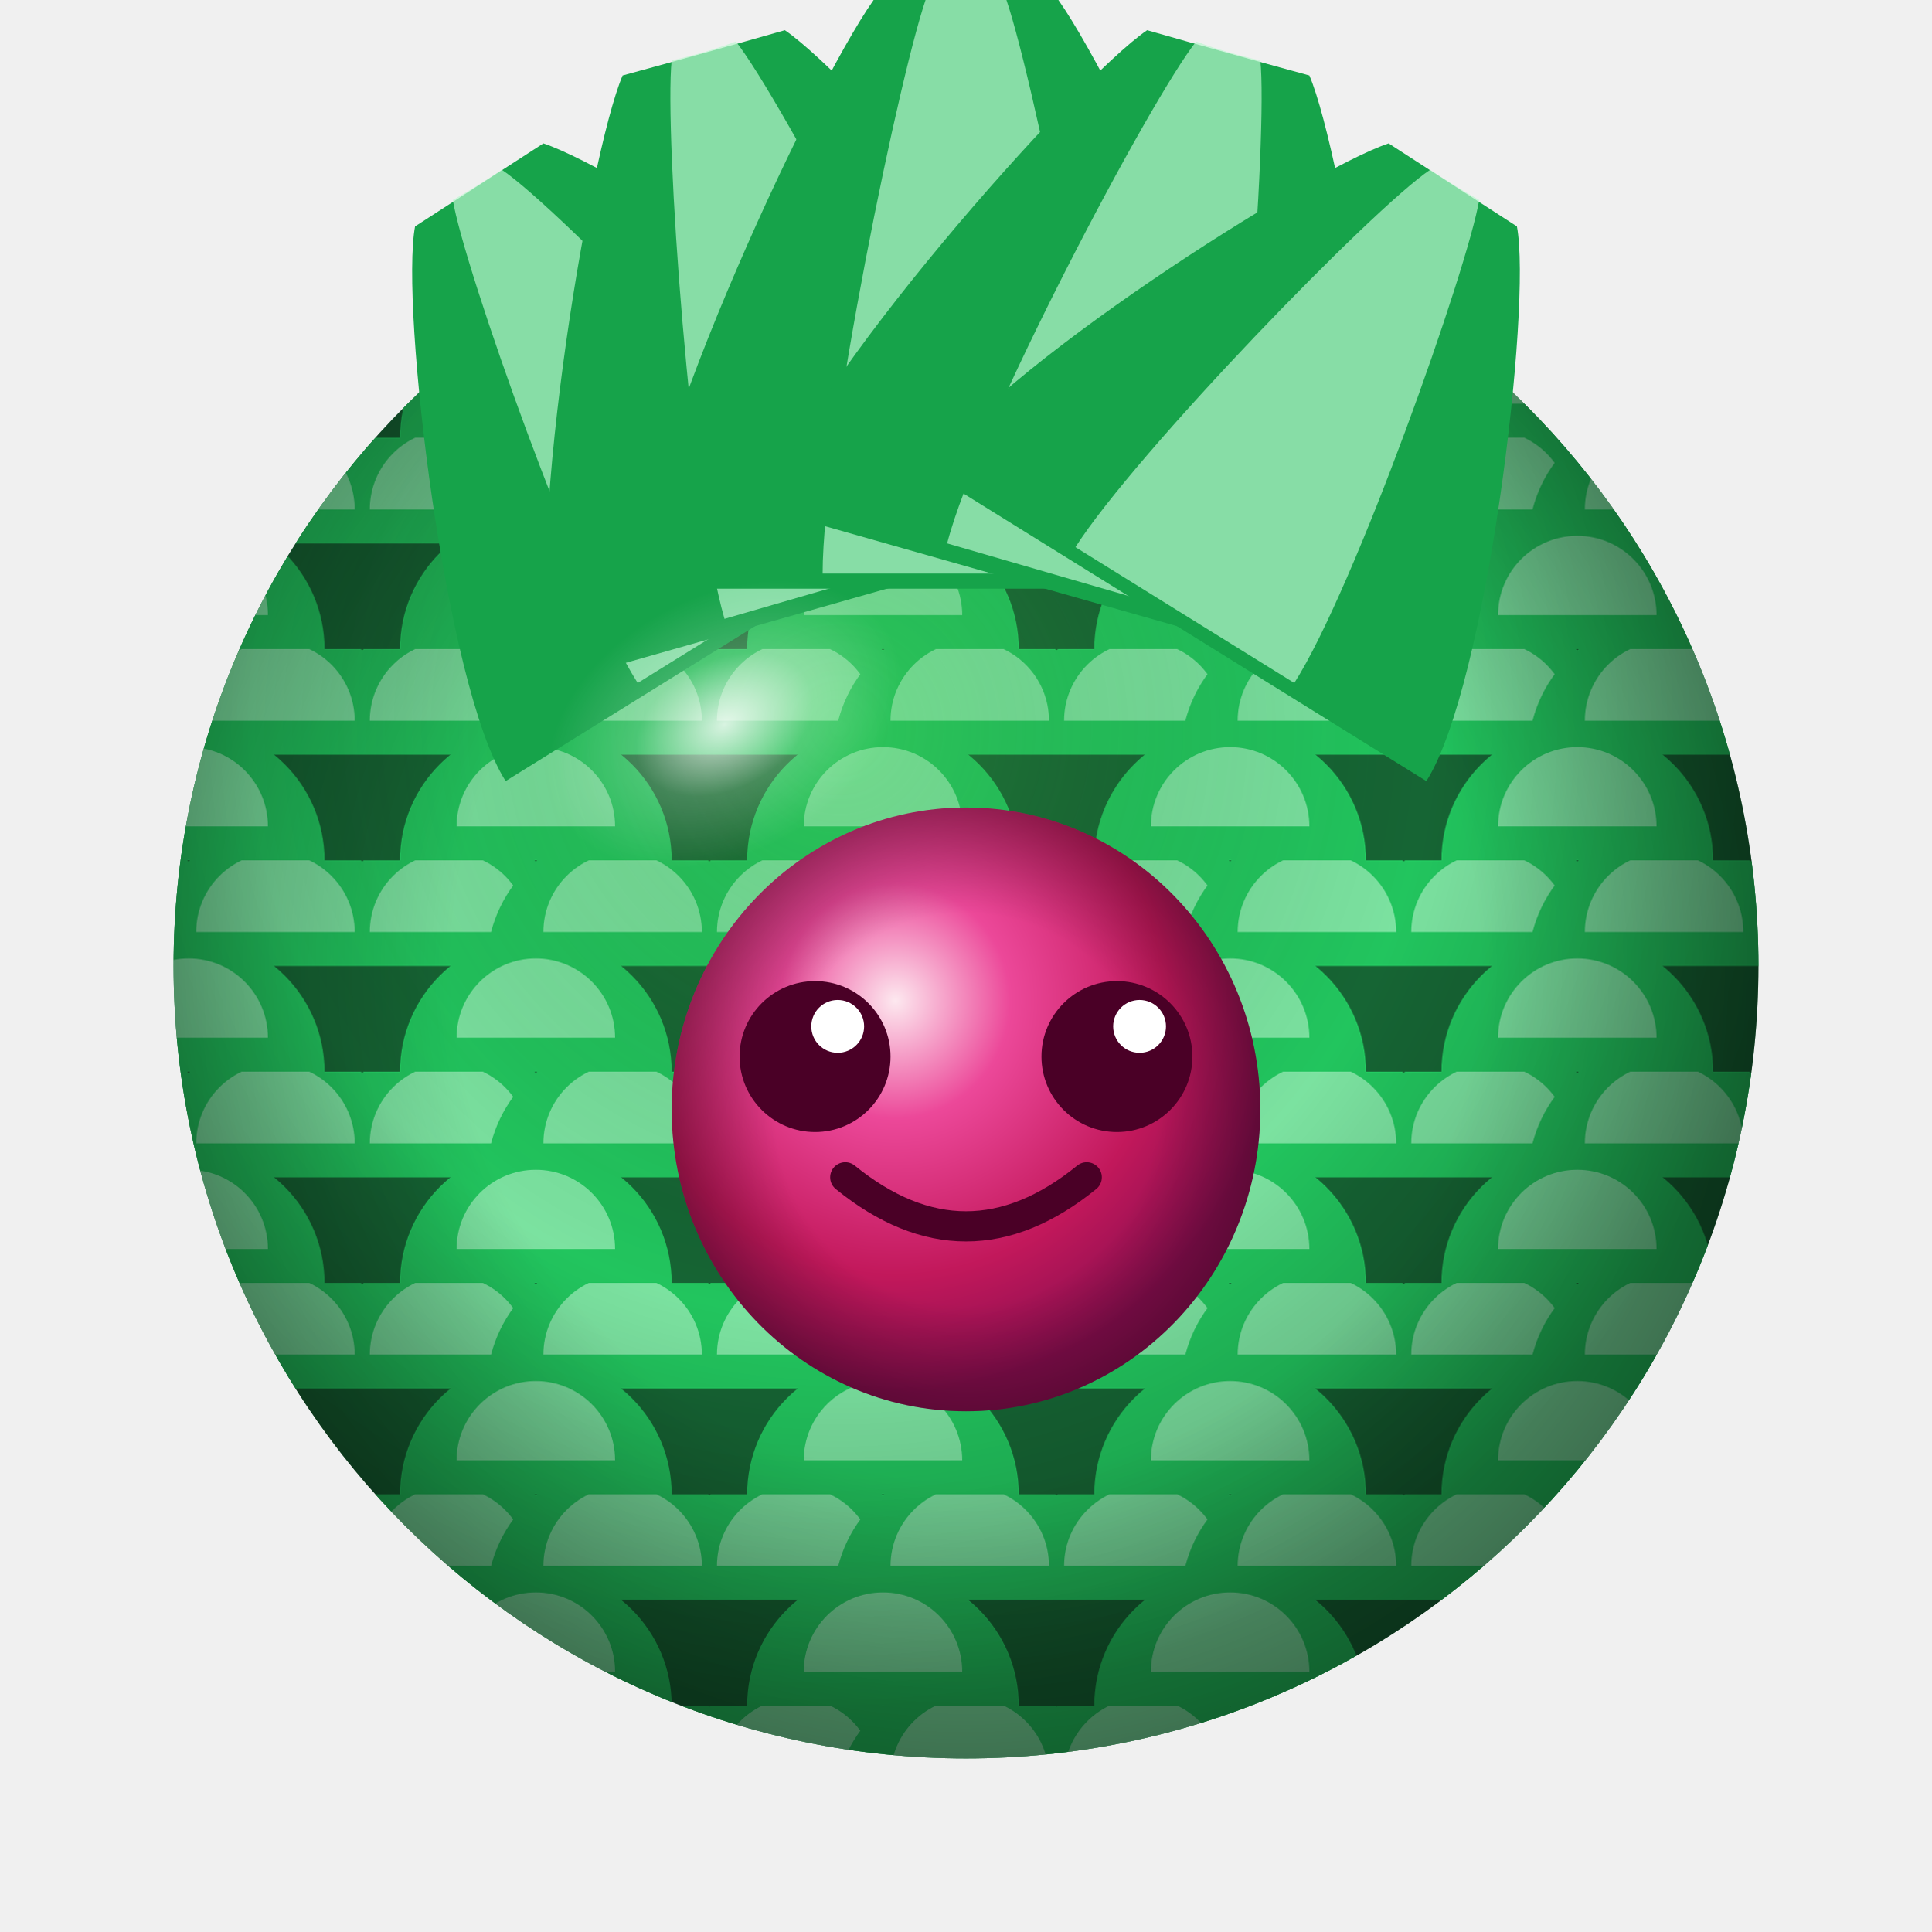
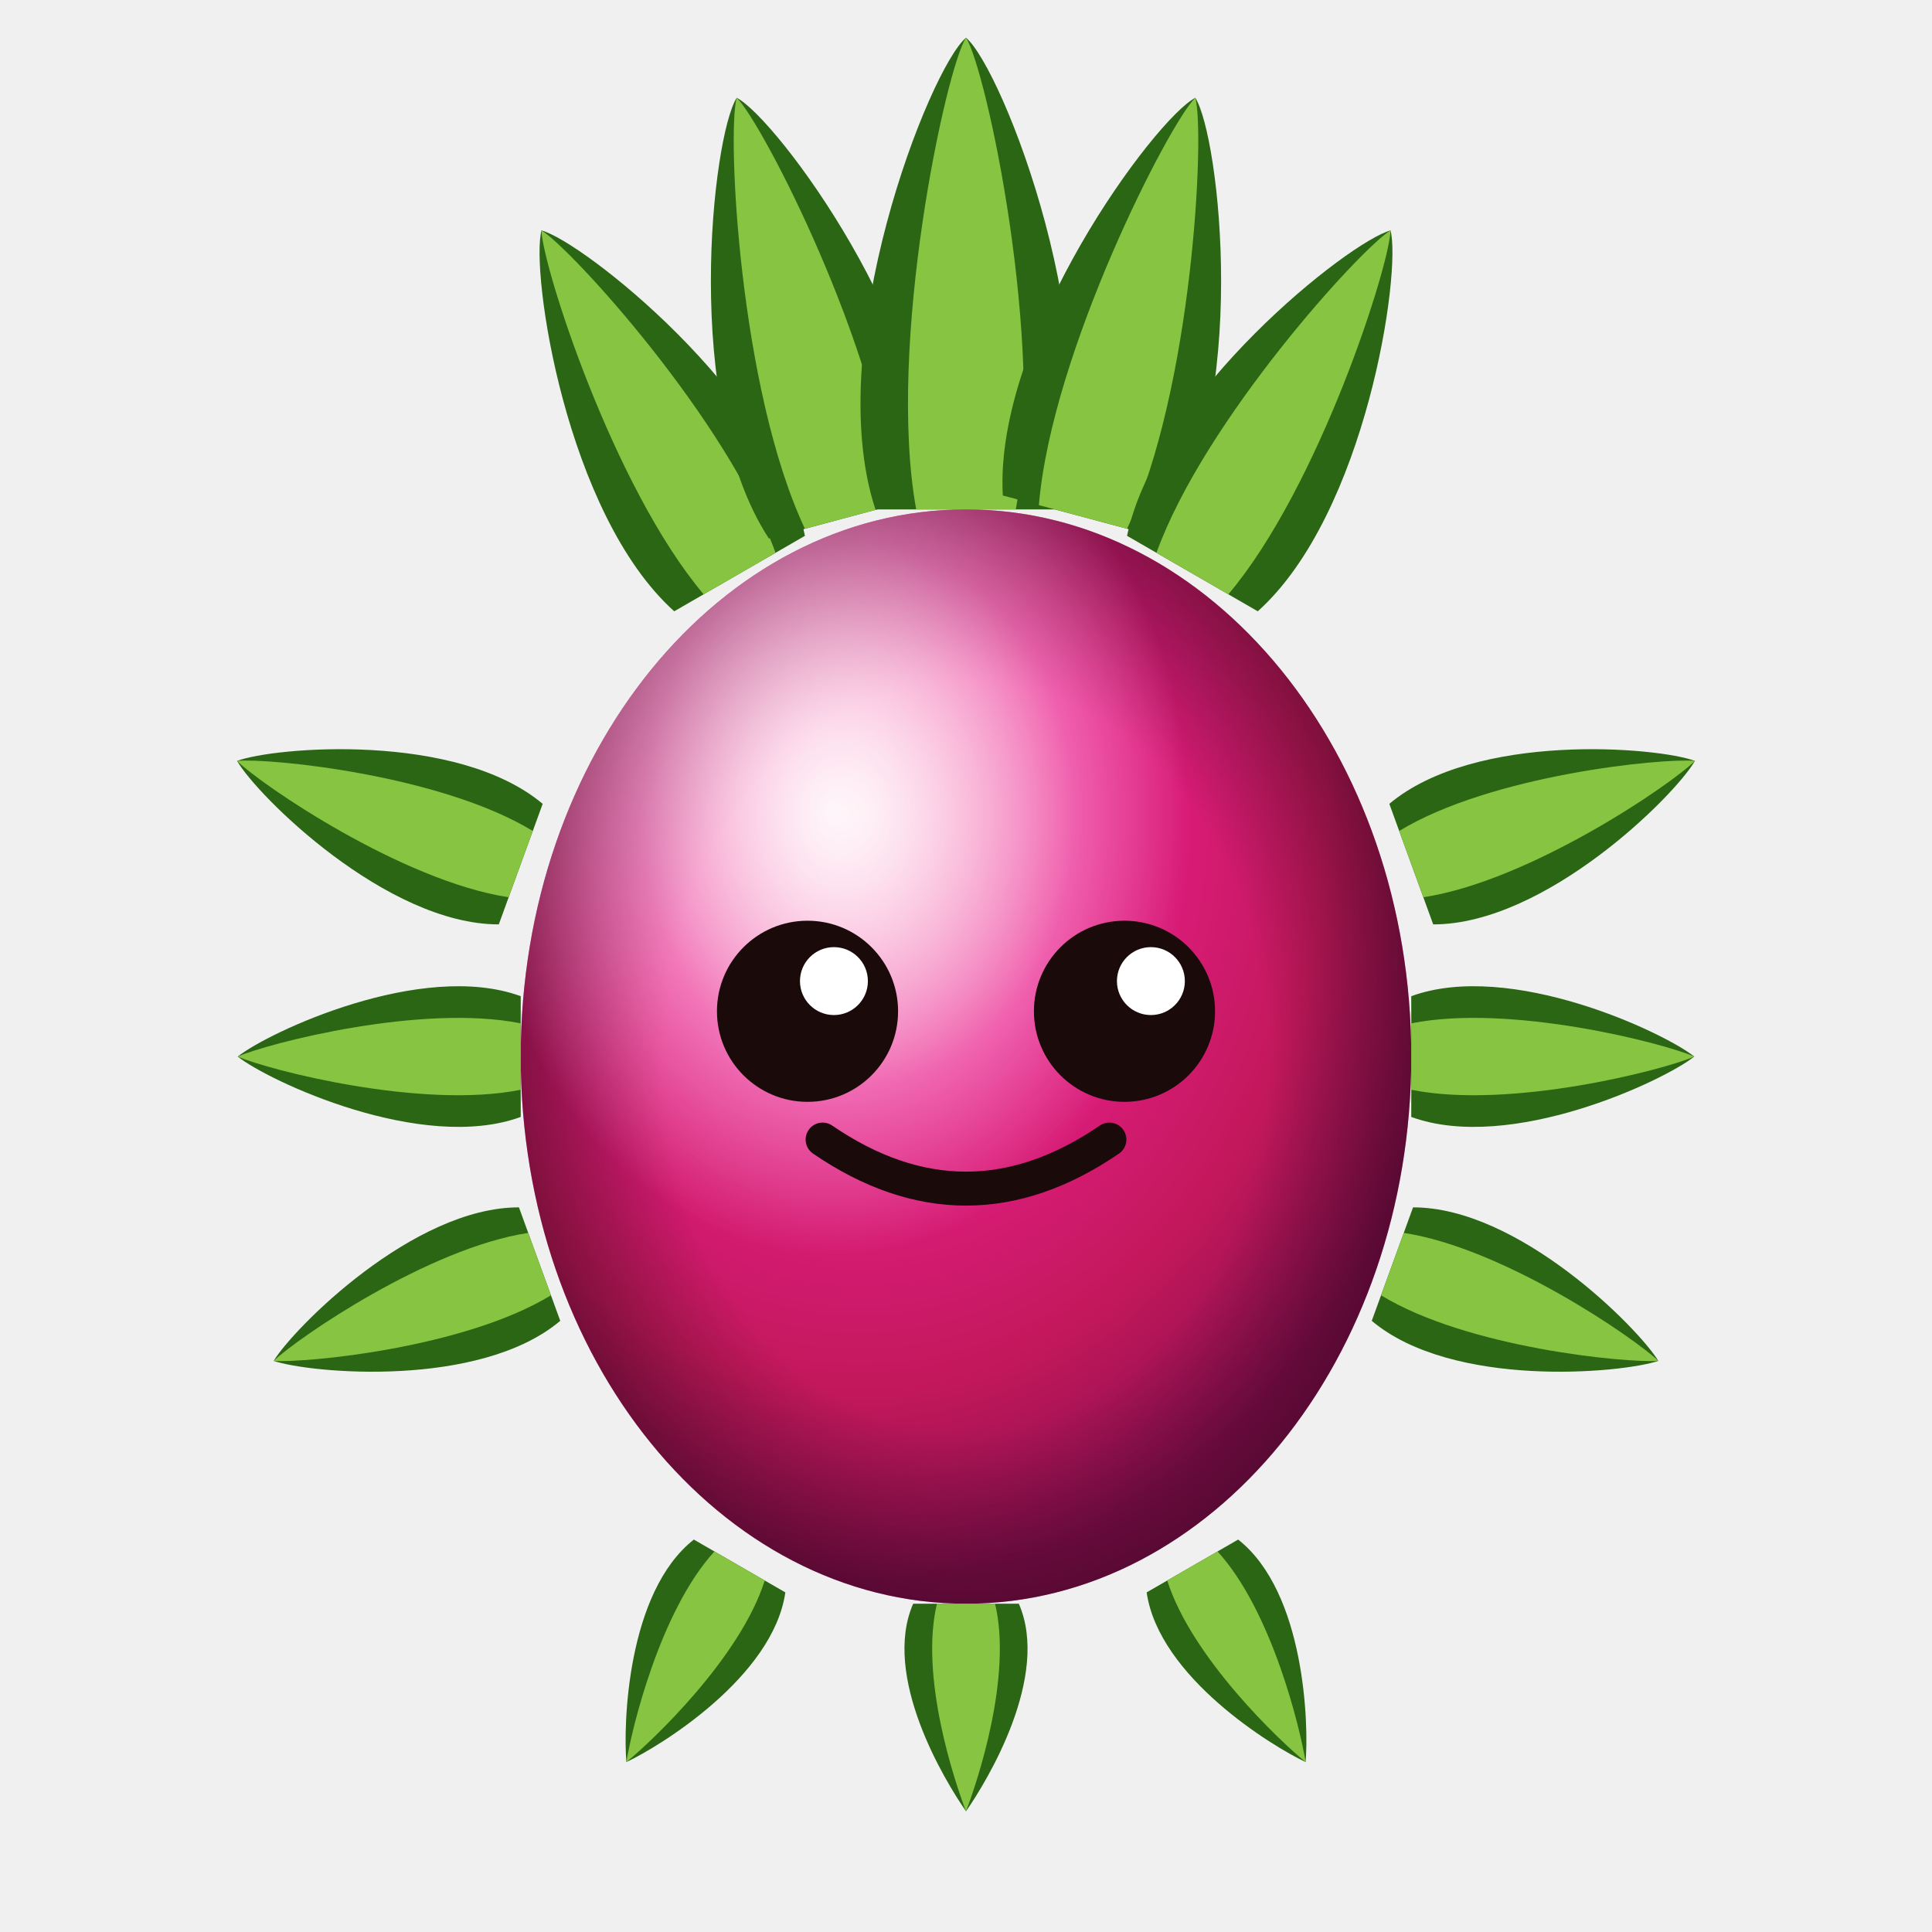
- <svg xmlns="http://www.w3.org/2000/svg" viewBox="0 0 512 512" width="512" height="512">
+ <svg xmlns="http://www.w3.org/2000/svg" width="512" height="512" viewBox="0 0 512 512">
  <defs>
-     <clipPath id="bc">
-       <circle cx="256" cy="256" r="210" />
-     </clipPath>
-     <pattern id="scales" x="4" y="4" width="92" height="56" patternUnits="userSpaceOnUse">
-       <path d="M -13,28 A 36,36 0 0,1 59,28 Z" fill="#22c55e" />
-       <path d="M 2,19 A 21,21 0 0,1 44,19 Z" fill="#bbf7d0" opacity="0.58" />
-       <path d="M 33,28 A 36,36 0 0,1 105,28 Z" fill="#22c55e" />
-       <path d="M 48,19 A 21,21 0 0,1 90,19 Z" fill="#bbf7d0" opacity="0.58" />
-       <path d="M 10,56 A 36,36 0 0,1 82,56 Z" fill="#22c55e" />
-       <path d="M 25,47 A 21,21 0 0,1 67,47 Z" fill="#bbf7d0" opacity="0.58" />
-     </pattern>
-     <radialGradient id="face" cx="38%" cy="32%" r="65%" fx="38%" fy="32%">
-       <stop offset="0%" stop-color="#fde8ef" />
-       <stop offset="30%" stop-color="#ec4899" />
-       <stop offset="70%" stop-color="#c2185b" />
+     <radialGradient id="body" cx="38%" cy="28%" r="70%" fx="38%" fy="28%">
+       <stop offset="0%" stop-color="#fdb5d3" />
+       <stop offset="35%" stop-color="#e91e8c" />
+       <stop offset="75%" stop-color="#c2185b" />
      <stop offset="100%" stop-color="#880e4f" />
    </radialGradient>
    <radialGradient id="rim" cx="50%" cy="50%" r="50%">
-       <stop offset="65%" stop-color="rgba(0,0,0,0)" />
-       <stop offset="100%" stop-color="rgba(0,0,0,0.30)" />
+       <stop offset="68%" stop-color="rgba(0,0,0,0)" />
+       <stop offset="100%" stop-color="rgba(0,0,0,0.35)" />
    </radialGradient>
-     <radialGradient id="depth" cx="42%" cy="35%" r="62%" fx="42%" fy="35%">
-       <stop offset="0%" stop-color="rgba(80,200,80,0.25)" />
-       <stop offset="60%" stop-color="rgba(0,0,0,0)" />
-       <stop offset="100%" stop-color="rgba(0,0,0,0.28)" />
-     </radialGradient>
-     <radialGradient id="s1" cx="50%" cy="50%" r="50%">
-       <stop offset="0%" stop-color="rgba(255,255,255,0.82)" />
-       <stop offset="50%" stop-color="rgba(255,255,255,0.18)" />
+     <radialGradient id="shine" cx="35%" cy="28%" r="40%" fx="35%" fy="28%">
+       <stop offset="0%" stop-color="rgba(255,255,255,0.90)" />
      <stop offset="100%" stop-color="rgba(255,255,255,0)" />
    </radialGradient>
  </defs>
-   <circle cx="256" cy="256" r="210" fill="#166534" />
-   <rect x="0" y="0" width="512" height="512" fill="url(#scales)" clip-path="url(#bc)" />
-   <circle cx="256" cy="256" r="210" fill="url(#depth)" />
-   <circle cx="256" cy="256" r="210" fill="url(#rim)" />
-   <path d="M 266,125 C 250,99 165,45 144,38 Q 127,49 110,60 C 106,81 118,182 134,207 Z" fill="#16a34a" />
-   <path d="M 227,145 C 211,120 148,55 133,45 Q 127,49 120,53 C 123,71 153,156 169,181 Z" fill="#bbf7d0" opacity="0.68" />
-   <path d="M 309,135 C 300,103 227,21 208,8 Q 187,14 165,20 C 156,41 138,149 147,181 Z" fill="#16a34a" />
-   <path d="M 261,144 C 253,113 207,26 195,11 Q 187,14 178,16 C 176,35 183,133 192,164 Z" fill="#bbf7d0" opacity="0.68" />
-   <path d="M 343,156 C 343,121 294,17 279,-2 Q 256,-2 233,-2 C 218,17 169,121 169,156 Z" fill="#16a34a" />
-   <path d="M 294,152 C 294,118 273,16 266,-2 Q 256,-2 246,-2 C 239,16 218,118 218,152 Z" fill="#bbf7d0" opacity="0.68" />
-   <path d="M 365,181 C 374,149 356,41 347,20 Q 325,14 304,8 C 285,21 212,103 203,135 Z" fill="#16a34a" />
-   <path d="M 320,164 C 329,133 336,35 334,16 Q 325,14 317,11 C 305,26 259,113 251,144 Z" fill="#bbf7d0" opacity="0.68" />
-   <path d="M 378,207 C 394,182 406,81 402,60 Q 385,49 368,38 C 347,45 262,99 246,125 Z" fill="#16a34a" />
-   <path d="M 343,181 C 359,156 389,71 392,53 Q 385,49 379,45 C 364,55 301,120 285,145 Z" fill="#bbf7d0" opacity="0.68" />
-   <ellipse cx="256" cy="294" rx="78" ry="80" fill="url(#face)" />
-   <ellipse cx="256" cy="294" rx="78" ry="80" fill="url(#rim)" />
-   <ellipse cx="192" cy="192" rx="50" ry="34" transform="rotate(-28 192 192)" fill="url(#s1)" />
-   <circle cx="216" cy="280" r="20" fill="#4a0026" />
-   <circle cx="222" cy="272" r="7" fill="white" />
-   <circle cx="296" cy="280" r="20" fill="#4a0026" />
-   <circle cx="302" cy="272" r="7" fill="white" />
-   <path d="M 224 312 Q 256 338 288 312" stroke="#4a0026" stroke-width="8" fill="none" stroke-linecap="round" />
+   <path d="M 176.00,152.00 C 164.00,115.25 188.00,55.00 196.00,47.00 C 204.00,55.00 228.00,115.25 216.00,152.00 Z" fill="#2a6614" transform="rotate(-30, 196, 152)" />
+   <path d="M 185.00,152.00 C 178.40,115.25 191.60,55.00 196.00,47.00 C 200.40,55.00 213.60,115.25 207.00,152.00 Z" fill="#86c441" transform="rotate(-30, 196, 152)" />
+   <path d="M 203.00,137.00 C 189.80,96.75 216.20,30.00 225.00,22.00 C 233.80,30.00 260.20,96.75 247.00,137.00 Z" fill="#2a6614" transform="rotate(-15, 225, 137)" />
+   <path d="M 212.90,137.00 C 205.64,96.75 220.16,30.00 225.00,22.00 C 229.84,30.00 244.36,96.75 237.10,137.00 Z" fill="#86c441" transform="rotate(-15, 225, 137)" />
+   <path d="M 232.00,135.00 C 217.60,91.25 246.40,18.00 256.00,10.00 C 265.60,18.00 294.40,91.25 280.00,135.00 Z" fill="#2a6614" />
+   <path d="M 242.80,135.00 C 234.88,91.25 250.72,18.00 256.00,10.00 C 261.28,18.00 277.12,91.25 269.20,135.00 Z" fill="#86c441" />
+   <path d="M 265.00,137.00 C 251.80,96.75 278.20,30.00 287.00,22.00 C 295.80,30.00 322.20,96.75 309.00,137.00 Z" fill="#2a6614" transform="rotate(15, 287, 137)" />
+   <path d="M 274.90,137.00 C 267.64,96.75 282.16,30.00 287.00,22.00 C 291.84,30.00 306.36,96.75 299.10,137.00 Z" fill="#86c441" transform="rotate(15, 287, 137)" />
+   <path d="M 296.00,152.00 C 284.00,115.25 308.00,55.00 316.00,47.00 C 324.00,55.00 348.00,115.25 336.00,152.00 Z" fill="#2a6614" transform="rotate(30, 316, 152)" />
+   <path d="M 305.00,152.00 C 298.40,115.25 311.60,55.00 316.00,47.00 C 320.40,55.00 333.60,115.25 327.00,152.00 Z" fill="#86c441" transform="rotate(30, 316, 152)" />
+   <ellipse cx="256" cy="280" rx="118" ry="145" fill="url(#body)" />
+   <ellipse cx="256" cy="280" rx="118" ry="145" fill="url(#rim)" />
+   <ellipse cx="256" cy="280" rx="118" ry="145" fill="url(#shine)" />
+   <path d="M 121.00,229.00 C 110.80,201.00 131.20,157.00 138.00,149.00 C 144.80,157.00 165.20,201.00 155.00,229.00 Z" fill="#2a6614" transform="rotate(-70, 138, 229)" />
+   <path d="M 128.65,229.00 C 123.04,201.00 134.26,157.00 138.00,149.00 C 141.74,157.00 152.96,201.00 147.35,229.00 Z" fill="#86c441" transform="rotate(-70, 138, 229)" />
+   <path d="M 122.00,280.00 C 112.40,253.75 131.60,213.00 138.00,205.00 C 144.40,213.00 163.60,253.75 154.00,280.00 Z" fill="#2a6614" transform="rotate(-90, 138, 280)" />
+   <path d="M 129.20,280.00 C 123.92,253.75 134.48,213.00 138.00,205.00 C 141.52,213.00 152.08,253.75 146.80,280.00 Z" fill="#86c441" transform="rotate(-90, 138, 280)" />
+   <path d="M 127.00,335.00 C 117.40,308.75 136.60,268.00 143.00,260.00 C 149.40,268.00 168.60,308.75 159.00,335.00 Z" fill="#2a6614" transform="rotate(-110, 143, 335)" />
+   <path d="M 134.20,335.00 C 128.92,308.75 139.48,268.00 143.00,260.00 C 146.52,268.00 157.08,308.75 151.80,335.00 Z" fill="#86c441" transform="rotate(-110, 143, 335)" />
+   <path d="M 357.00,229.00 C 346.80,201.00 367.20,157.00 374.00,149.00 C 380.80,157.00 401.20,201.00 391.00,229.00 Z" fill="#2a6614" transform="rotate(70, 374, 229)" />
+   <path d="M 364.65,229.00 C 359.04,201.00 370.26,157.00 374.00,149.00 C 377.74,157.00 388.96,201.00 383.35,229.00 Z" fill="#86c441" transform="rotate(70, 374, 229)" />
+   <path d="M 358.00,280.00 C 348.40,253.75 367.60,213.00 374.00,205.00 C 380.40,213.00 399.60,253.75 390.00,280.00 Z" fill="#2a6614" transform="rotate(90, 374, 280)" />
+   <path d="M 365.20,280.00 C 359.92,253.75 370.48,213.00 374.00,205.00 C 377.52,213.00 388.08,253.75 382.80,280.00 Z" fill="#86c441" transform="rotate(90, 374, 280)" />
+   <path d="M 353.00,335.00 C 343.40,308.75 362.60,268.00 369.00,260.00 C 375.40,268.00 394.60,308.75 385.00,335.00 Z" fill="#2a6614" transform="rotate(110, 369, 335)" />
+   <path d="M 360.20,335.00 C 354.92,308.75 365.48,268.00 369.00,260.00 C 372.52,268.00 383.08,308.75 377.80,335.00 Z" fill="#86c441" transform="rotate(110, 369, 335)" />
+   <path d="M 182.00,415.00 C 173.60,394.00 190.40,363.00 196.00,355.00 C 201.60,363.00 218.40,394.00 210.00,415.00 Z" fill="#2a6614" transform="rotate(-150, 196, 415)" />
+   <path d="M 188.30,415.00 C 183.68,394.00 192.92,363.00 196.00,355.00 C 199.08,363.00 208.32,394.00 203.70,415.00 Z" fill="#86c441" transform="rotate(-150, 196, 415)" />
+   <path d="M 242.00,425.00 C 233.60,405.75 250.40,378.00 256.00,370.00 C 261.60,378.00 278.40,405.75 270.00,425.00 Z" fill="#2a6614" transform="rotate(180, 256, 425)" />
+   <path d="M 248.30,425.00 C 243.68,405.75 252.92,378.00 256.00,370.00 C 259.08,378.00 268.32,405.75 263.70,425.00 Z" fill="#86c441" transform="rotate(180, 256, 425)" />
+   <path d="M 302.00,415.00 C 293.60,394.00 310.40,363.00 316.00,355.00 C 321.60,363.00 338.40,394.00 330.00,415.00 Z" fill="#2a6614" transform="rotate(150, 316, 415)" />
+   <path d="M 308.30,415.00 C 303.68,394.00 312.92,363.00 316.00,355.00 C 319.08,363.00 328.32,394.00 323.70,415.00 Z" fill="#86c441" transform="rotate(150, 316, 415)" />
+   <circle cx="214" cy="268" r="24" fill="#1a0a0a" />
+   <circle cx="298" cy="268" r="24" fill="#1a0a0a" />
+   <circle cx="221" cy="260" r="9" fill="white" />
+   <circle cx="305" cy="260" r="9" fill="white" />
+   <path d="M 218,302 Q 256,328 294,302" stroke="#1a0a0a" stroke-width="9" fill="none" stroke-linecap="round" />
</svg>
